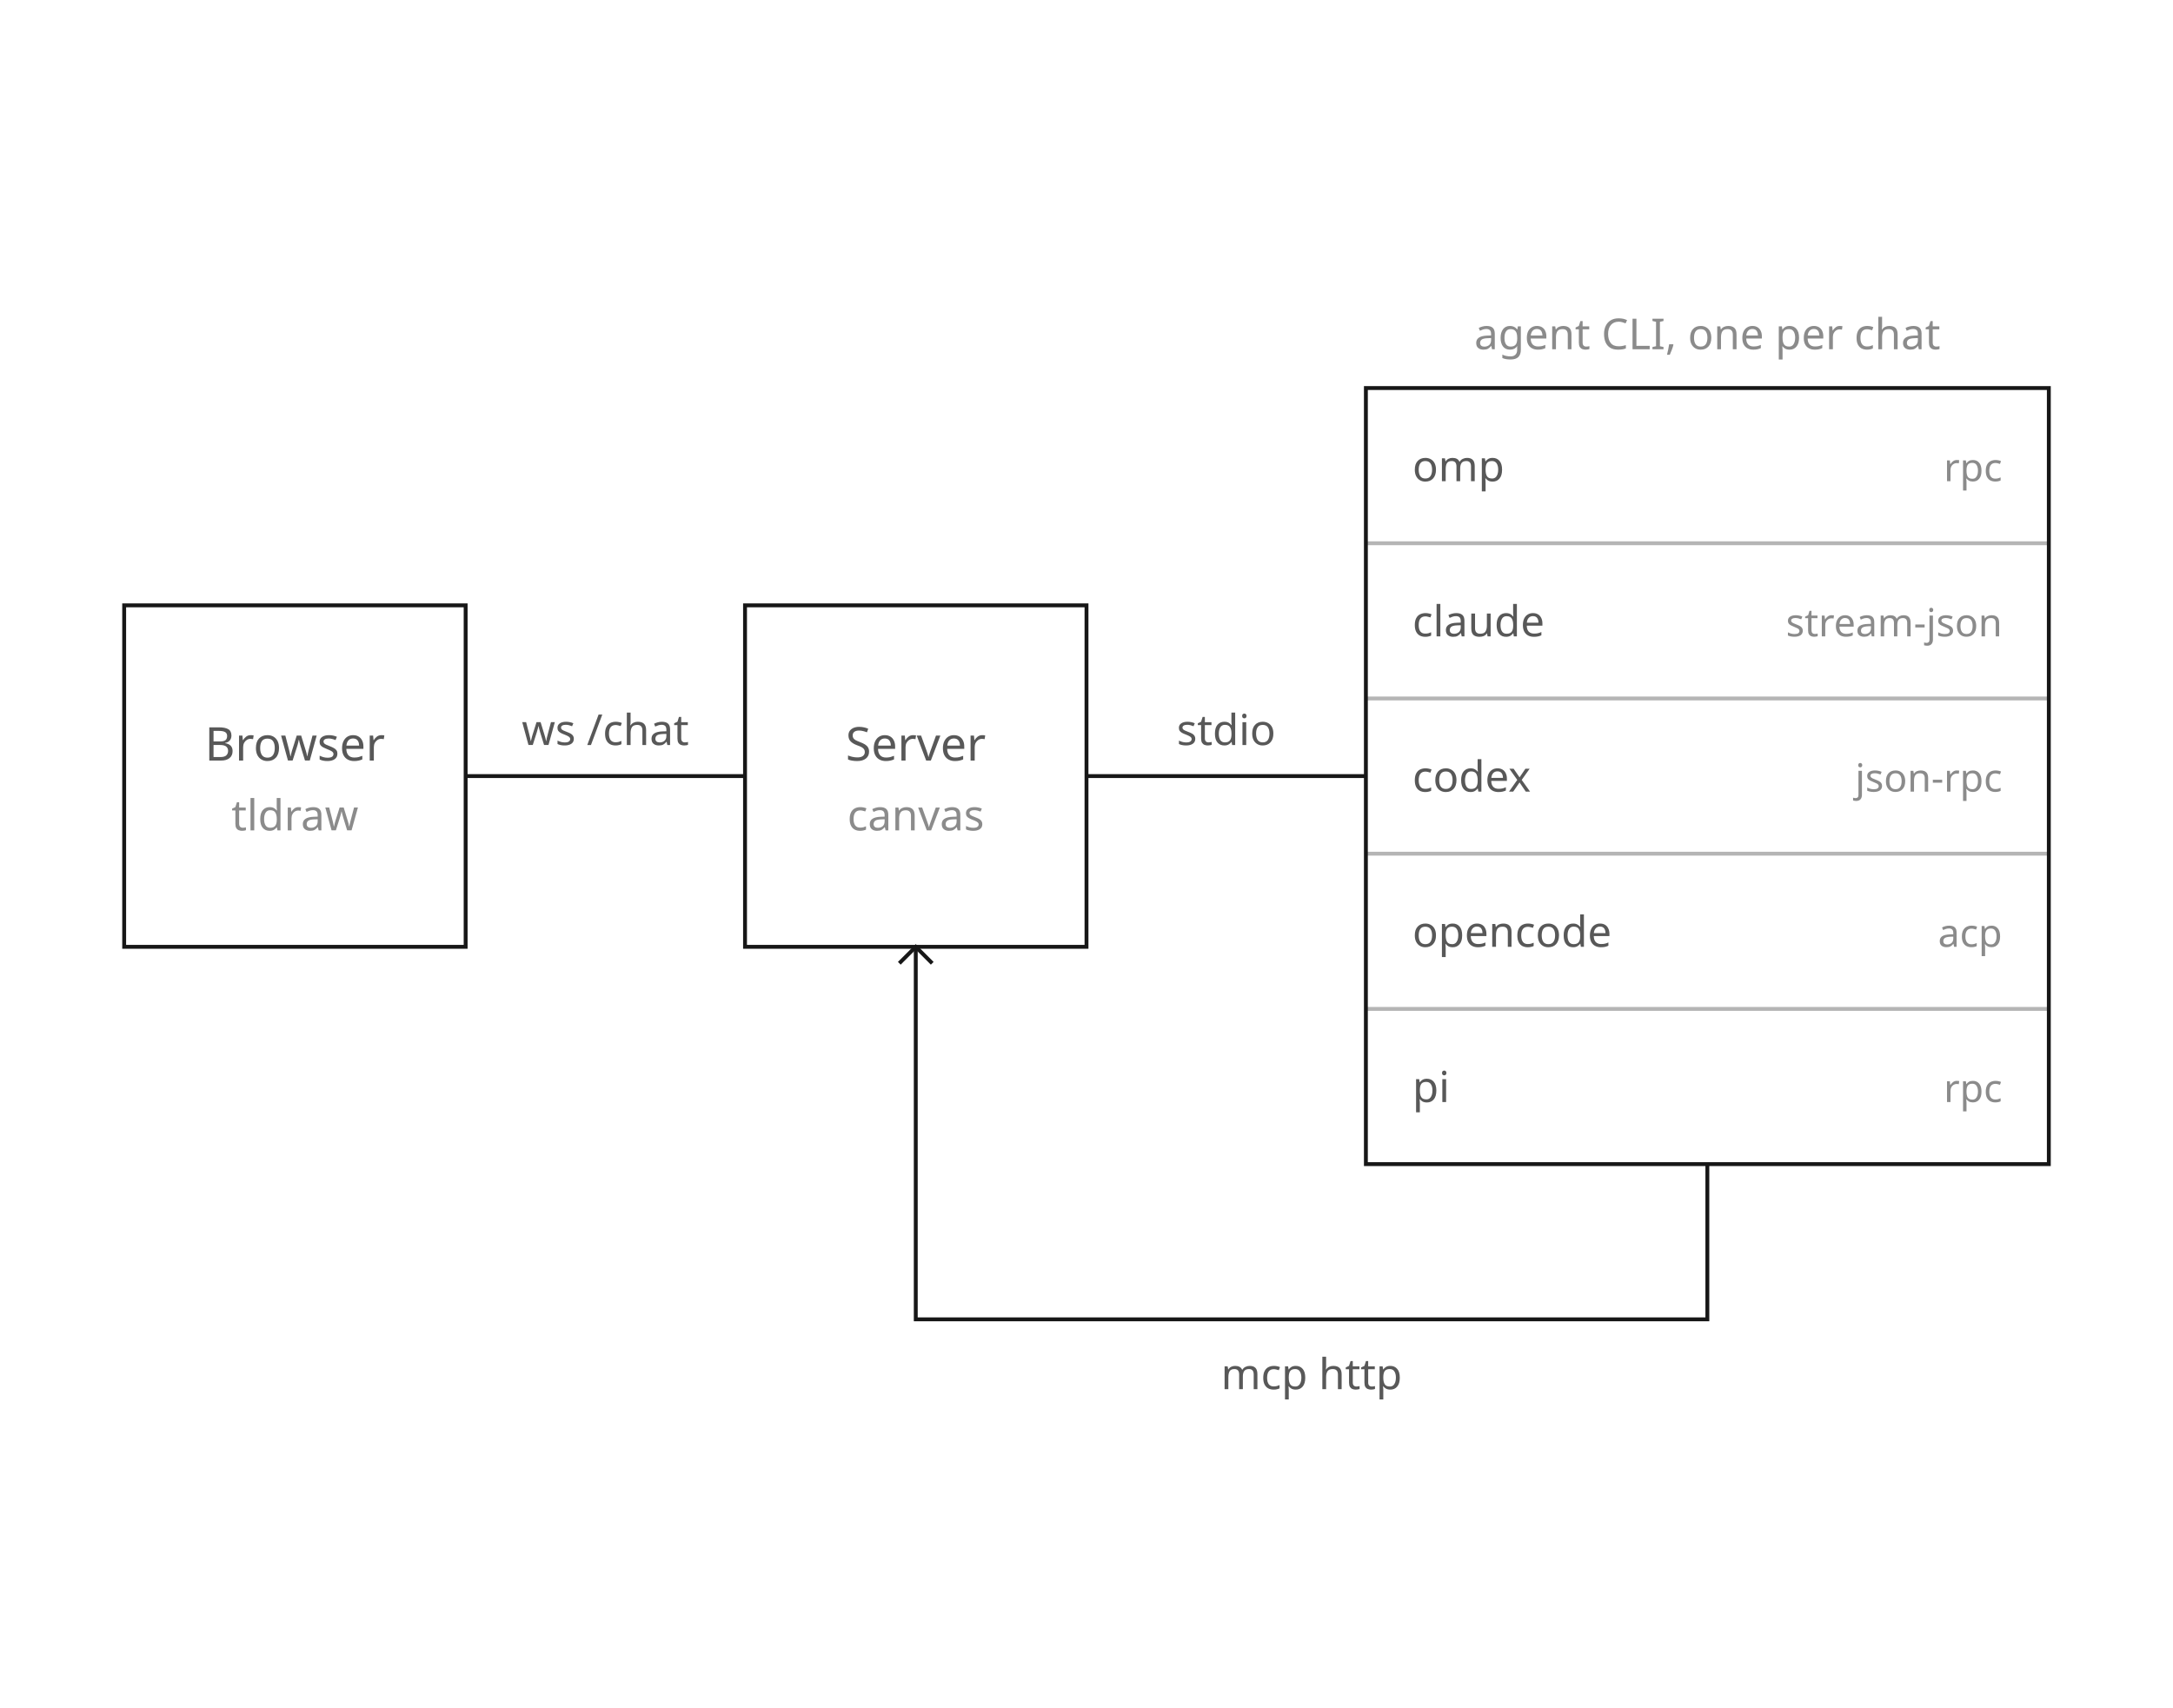
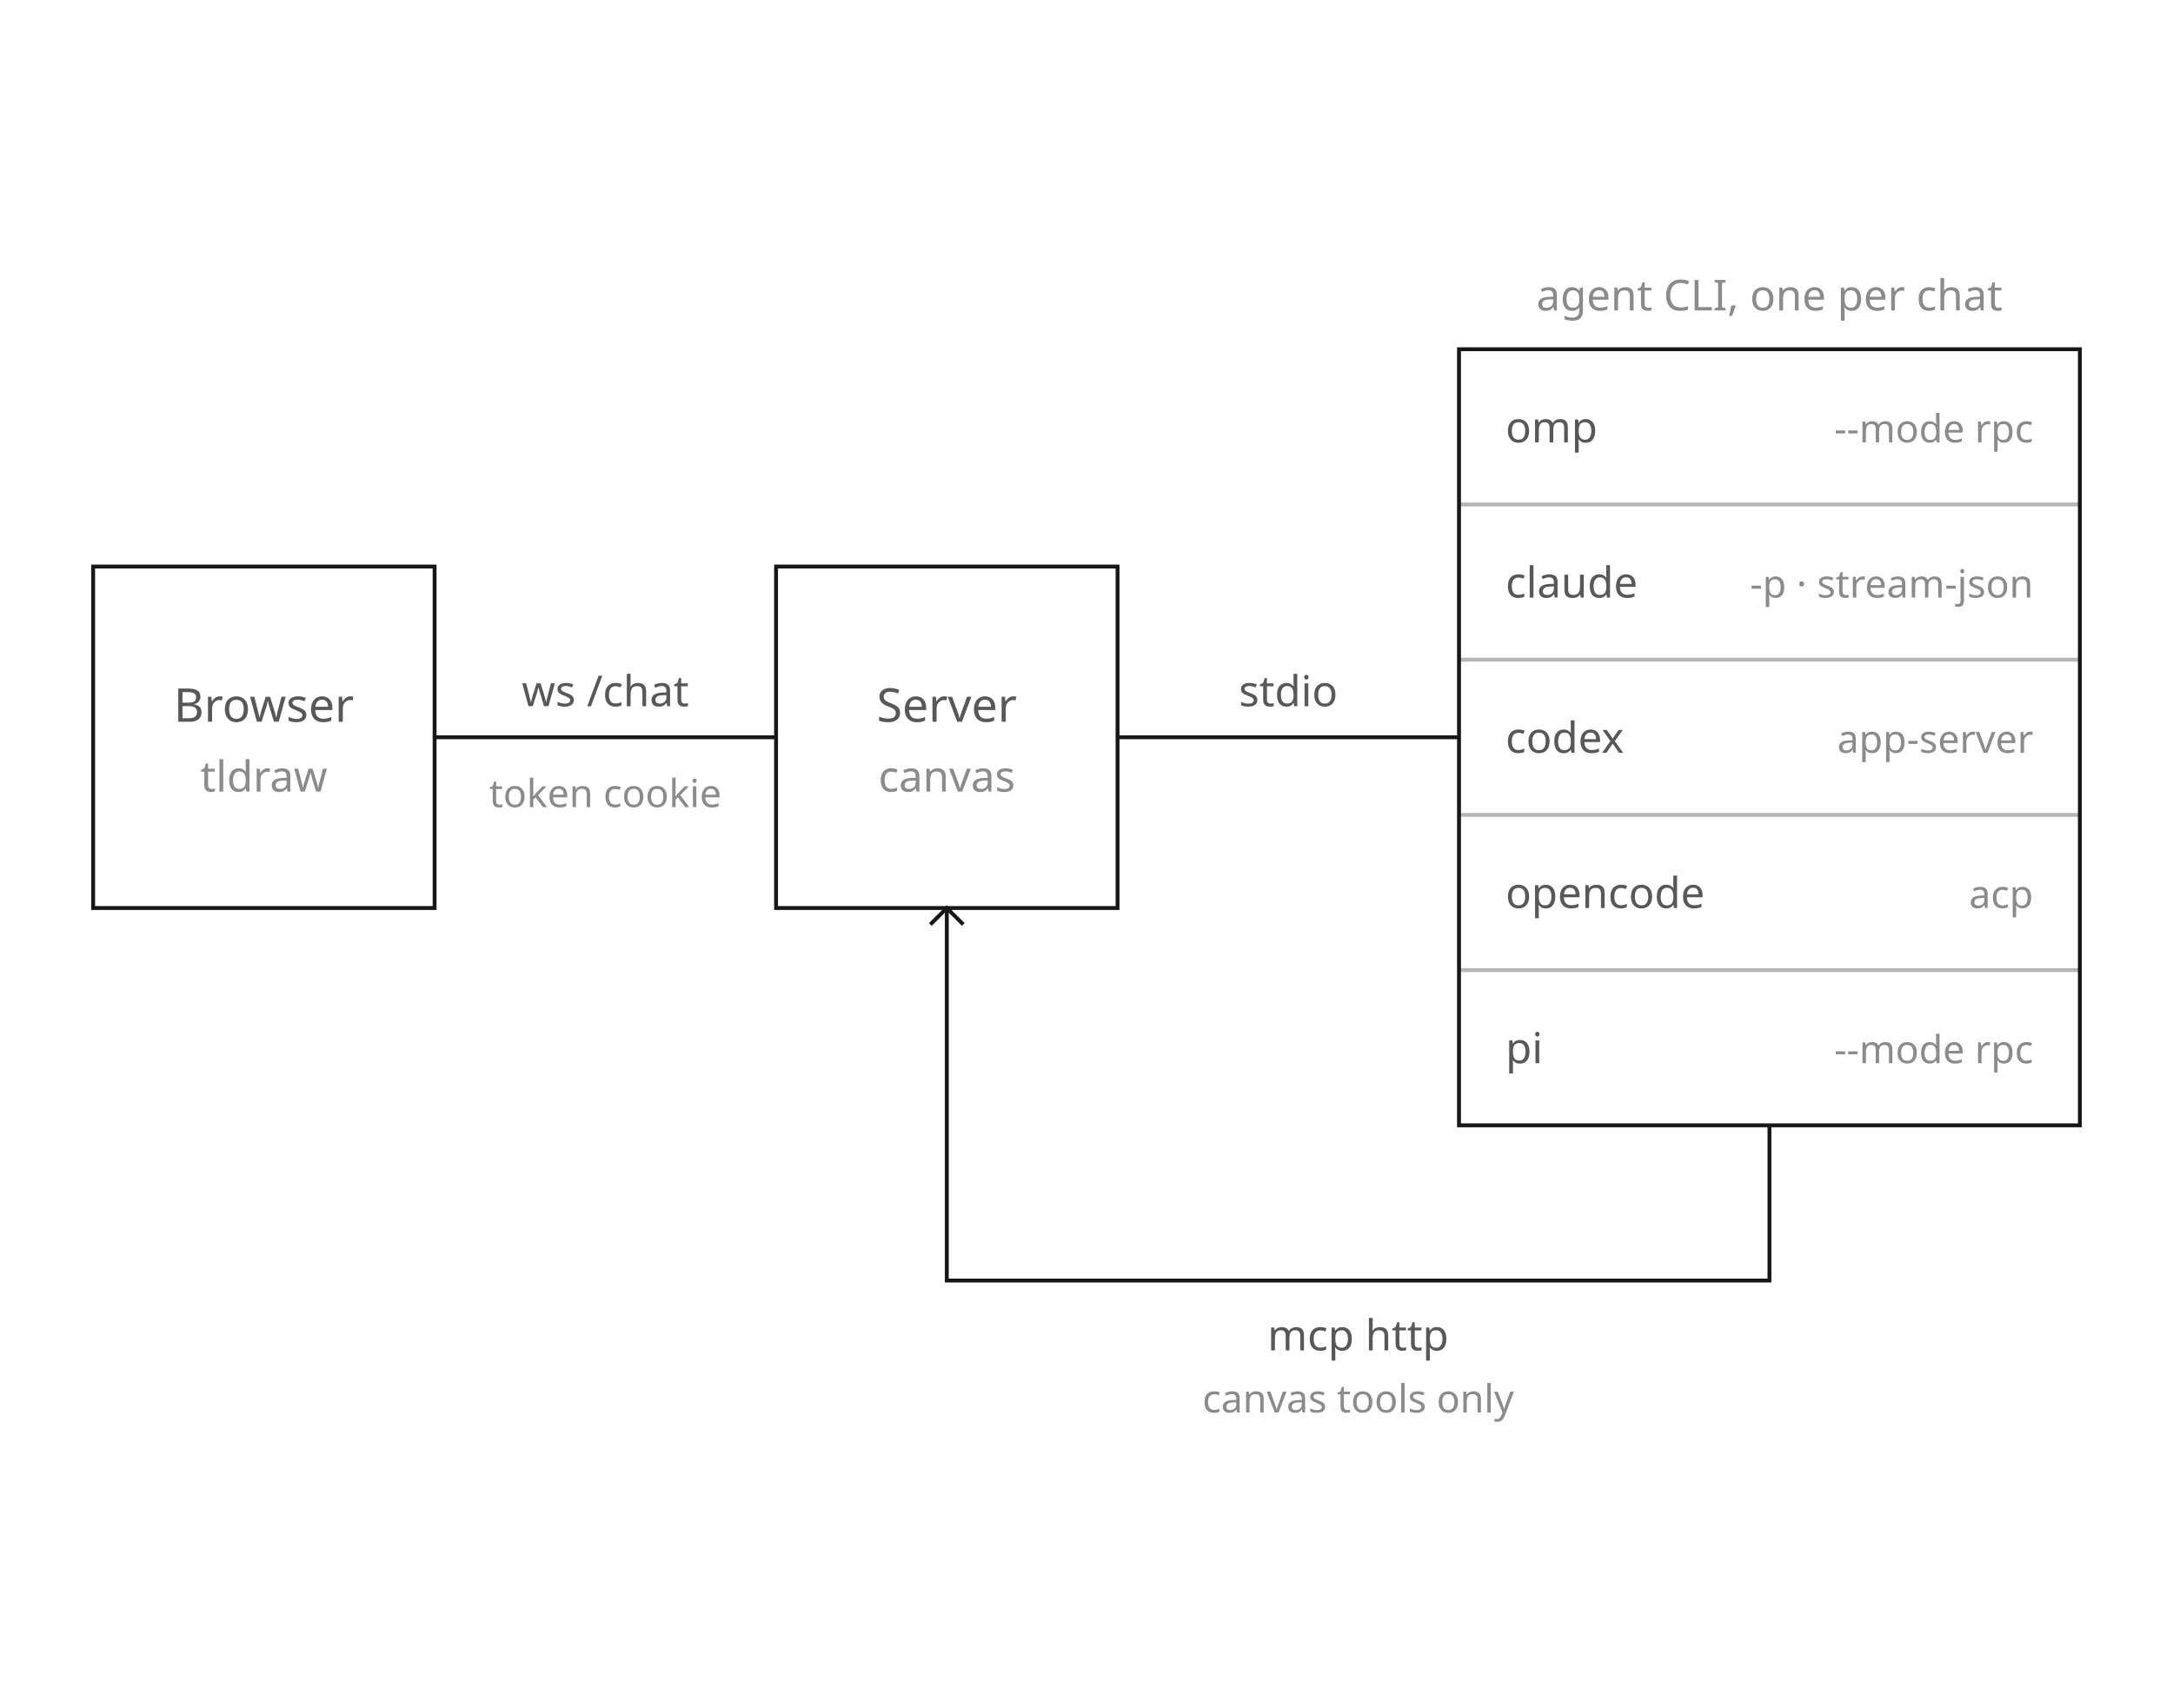
- <svg xmlns="http://www.w3.org/2000/svg" viewBox="0 0 560 440" width="560" height="440" fill="none" stroke="currentColor" stroke-width="1" role="img" aria-labelledby="chat-title chat-desc" font-family="Cal Sans, sans-serif" font-size="11" data-plotter-mode="conceptual">
+ <svg xmlns="http://www.w3.org/2000/svg" viewBox="0 10 560 440" width="560" height="440" fill="none" stroke="currentColor" stroke-width="1" role="img" aria-labelledby="chat-title chat-desc" font-family="Cal Sans, sans-serif" font-size="11" data-plotter-mode="conceptual">
  <style>
    svg { color: #171717; }
    @media (prefers-color-scheme: dark) { svg { color: #ededed; } }
    text { fill: currentColor; font-weight: 400; }
    .a { animation-duration: 2s; animation-iteration-count: infinite; animation-timing-function: linear; }
    .dot { fill: currentColor; stroke: none; opacity: 0; }
    .c1 { fill-opacity: .5; animation-delay: .05s; }
    .c2 { fill-opacity: .25; animation-delay: .1s; }
    .row { fill: currentColor; fill-opacity: .09; stroke: none; opacity: 0; animation-duration: 10s; animation-iteration-count: infinite; animation-timing-function: linear; }
    .ping { opacity: 0; vector-effect: non-scaling-stroke; transform-box: fill-box; transform-origin: center; }
    .flash { fill: currentColor; fill-opacity: .08; stroke: none; opacity: 0; }
    .ws circle { animation-name: ws; } .stdio circle { animation-name: stdio; } .mcp circle { animation-name: mcp; }
    .p1 { animation-name: p1; } .p2 { animation-name: p2; } .p3 { animation-name: p3; }
    .s1 { animation-name: s1; } .s2 { animation-name: s2; }
    .r0 { animation-name: r0; } .r1 { animation-name: r1; } .r2 { animation-name: r2; } .r3 { animation-name: r3; } .r4 { animation-name: r4; }
+     @keyframes ws { 0% { transform: translate(112px, 200px); opacity: 1; } 25% { transform: translate(200px, 200px); opacity: 1; } 25.1%, 100% { transform: translate(200px, 200px); opacity: 0; } }
+     @keyframes stdio { 0%, 25% { transform: translate(288px, 200px); opacity: 0; } 25.1% { opacity: 1; } 50% { transform: translate(376px, 200px); opacity: 1; } 50.1%, 100% { transform: translate(376px, 200px); opacity: 0; } }
+     @keyframes mcp { 0%, 55% { transform: translate(456px, 300px); opacity: 0; } 55.1% { opacity: 1; } 59.6% { transform: translate(456px, 340px); } 84% { transform: translate(244px, 340px); } 95% { transform: translate(244px, 244px); opacity: 1; } 95.1%, 100% { transform: translate(244px, 244px); opacity: 0; } }
    @keyframes p1 { 0%, 24.9% { opacity: 0; transform: scale(1); } 25% { opacity: .6; transform: scale(1); } 40%, 100% { opacity: 0; transform: scale(4.5); } }
    @keyframes p2 { 0%, 49.9% { opacity: 0; transform: scale(1); } 50% { opacity: .6; transform: scale(1); } 65%, 100% { opacity: 0; transform: scale(4.5); } }
    @keyframes p3 { 0% { opacity: .25; transform: scale(3); } 10%, 94.9% { opacity: 0; transform: scale(4.5); } 95% { opacity: .6; transform: scale(1); } 100% { opacity: .25; transform: scale(3); } }
    @keyframes s1 { 0%, 24.9% { opacity: 0; } 27% { opacity: 1; } 42%, 100% { opacity: 0; } }
    @keyframes s2 { 0% { opacity: .7; } 12%, 94.9% { opacity: 0; } 97% { opacity: 1; } 100% { opacity: .7; } }
-     @keyframes ws { 0% { transform: translate(120px, 200px); opacity: 1; } 25% { transform: translate(192px, 200px); opacity: 1; } 25.1%, 100% { transform: translate(192px, 200px); opacity: 0; } }
-     @keyframes stdio { 0%, 25% { transform: translate(280px, 200px); opacity: 0; } 25.1% { opacity: 1; } 50% { transform: translate(352px, 200px); opacity: 1; } 50.1%, 100% { transform: translate(352px, 200px); opacity: 0; } }
-     @keyframes mcp { 0%, 55% { transform: translate(440px, 300px); opacity: 0; } 55.1% { opacity: 1; } 59.8% { transform: translate(440px, 340px); } 85.5% { transform: translate(236px, 340px); } 95% { transform: translate(236px, 244px); opacity: 1; } 95.1%, 100% { transform: translate(236px, 244px); opacity: 0; } }
    @keyframes r0 { 0%, 8.7% { opacity: 0; } 9%, 17% { opacity: 1; } 17.3%, 100% { opacity: 0; } }
    @keyframes r1 { 0%, 28.7% { opacity: 0; } 29%, 37% { opacity: 1; } 37.3%, 100% { opacity: 0; } }
    @keyframes r2 { 0%, 48.7% { opacity: 0; } 49%, 57% { opacity: 1; } 57.3%, 100% { opacity: 0; } }
    @keyframes r3 { 0%, 68.7% { opacity: 0; } 69%, 77% { opacity: 1; } 77.3%, 100% { opacity: 0; } }
    @keyframes r4 { 0%, 88.7% { opacity: 0; } 89%, 97% { opacity: 1; } 97.3%, 100% { opacity: 0; } }
    @media (prefers-reduced-motion: reduce) { .a, .row { animation: none !important; } }
  </style>
-   <rect x="32" y="156" width="88" height="88" />
-   <rect x="192" y="156" width="88" height="88" />
-   <rect x="352" y="100" width="176" height="200" />
-   <path d="M352 140H528M352 180H528M352 220H528M352 260H528" stroke-opacity=".32" />
-   <path d="M120 200H192" />
-   <path d="M280 200H352" />
-   <path d="M440 300V340H236V244" />
-   <path d="M231.757 248.243L236 244L240.243 248.243" />
-   <rect class="flash a s1" x="192" y="156" width="88" height="88" />
-   <rect class="flash a s2" x="192" y="156" width="88" height="88" />
+   <rect x="24" y="156" width="88" height="88" />
+   <rect x="200" y="156" width="88" height="88" />
+   <rect x="376" y="100" width="160" height="200" />
+   <path d="M376 140H536M376 180H536M376 220H536M376 260H536" stroke-opacity=".32" />
+   <path d="M112 200H200" />
+   <path d="M288 200H376" />
+   <path d="M456 300V340H244V244" />
+   <path d="M239.757 248.243L244 244L248.243 248.243" />
+   <rect class="flash a s1" x="200" y="156" width="88" height="88" />
+   <rect class="flash a s2" x="200" y="156" width="88" height="88" />
  <g>
-     <rect class="row r0" x="352" y="100" width="176" height="40" />
-     <rect class="row r1" x="352" y="140" width="176" height="40" />
-     <rect class="row r2" x="352" y="180" width="176" height="40" />
-     <rect class="row r3" x="352" y="220" width="176" height="40" />
-     <rect class="row r4" x="352" y="260" width="176" height="40" />
+     <rect class="row r0" x="376" y="100" width="160" height="40" />
+     <rect class="row r1" x="376" y="140" width="160" height="40" />
+     <rect class="row r2" x="376" y="180" width="160" height="40" />
+     <rect class="row r3" x="376" y="220" width="160" height="40" />
+     <rect class="row r4" x="376" y="260" width="160" height="40" />
  </g>
-   <text stroke="none" opacity=".72" x="76" y="196" text-anchor="middle" font-size="12">Browser</text>
-   <text stroke="none" opacity=".5" x="76" y="214" text-anchor="middle">tldraw</text>
-   <text stroke="none" opacity=".72" x="236" y="196" text-anchor="middle" font-size="12">Server</text>
-   <text stroke="none" opacity=".5" x="236" y="214" text-anchor="middle">canvas</text>
+   <text stroke="none" opacity=".72" x="68" y="196" text-anchor="middle" font-size="12">Browser</text>
+   <text stroke="none" opacity=".5" x="68" y="214" text-anchor="middle">tldraw</text>
+   <text stroke="none" opacity=".72" x="244" y="196" text-anchor="middle" font-size="12">Server</text>
+   <text stroke="none" opacity=".5" x="244" y="214" text-anchor="middle">canvas</text>
  <text stroke="none" opacity=".72" x="156" y="192" text-anchor="middle">ws /chat</text>
-   <text stroke="none" opacity=".72" x="316" y="192" text-anchor="middle">stdio</text>
-   <text stroke="none" opacity=".72" x="338" y="358" text-anchor="middle">mcp http</text>
-   <text stroke="none" opacity=".5" x="440" y="90" text-anchor="middle">agent CLI, one per chat</text>
-   <text stroke="none" opacity=".72" x="364" y="124">omp</text>
-   <text stroke="none" opacity=".5" x="516" y="124" text-anchor="end" font-size="10">rpc</text>
-   <text stroke="none" opacity=".72" x="364" y="164">claude</text>
-   <text stroke="none" opacity=".5" x="516" y="164" text-anchor="end" font-size="10">stream-json</text>
-   <text stroke="none" opacity=".72" x="364" y="204">codex</text>
-   <text stroke="none" opacity=".5" x="516" y="204" text-anchor="end" font-size="10">json-rpc</text>
-   <text stroke="none" opacity=".72" x="364" y="244">opencode</text>
-   <text stroke="none" opacity=".5" x="516" y="244" text-anchor="end" font-size="10">acp</text>
-   <text stroke="none" opacity=".72" x="364" y="284">pi</text>
-   <text stroke="none" opacity=".5" x="516" y="284" text-anchor="end" font-size="10">rpc</text>
-   <circle class="ping a p1" cx="192" cy="200" r="4" />
-   <circle class="ping a p2" cx="352" cy="200" r="4" />
-   <circle class="ping a p3" cx="236" cy="244" r="4" />
+   <text stroke="none" opacity=".5" x="156" y="218" text-anchor="middle" font-size="10">token cookie</text>
+   <text stroke="none" opacity=".72" x="332" y="192" text-anchor="middle">stdio</text>
+   <text stroke="none" opacity=".72" x="350" y="358" text-anchor="middle">mcp http</text>
+   <text stroke="none" opacity=".5" x="350" y="374" text-anchor="middle" font-size="10">canvas tools only</text>
+   <text stroke="none" opacity=".5" x="456" y="90" text-anchor="middle">agent CLI, one per chat</text>
+   <text stroke="none" opacity=".72" x="388" y="124">omp</text>
+   <text stroke="none" opacity=".5" x="524" y="124" text-anchor="end" font-size="10">--mode rpc</text>
+   <text stroke="none" opacity=".72" x="388" y="164">claude</text>
+   <text stroke="none" opacity=".5" x="524" y="164" text-anchor="end" font-size="10">-p · stream-json</text>
+   <text stroke="none" opacity=".72" x="388" y="204">codex</text>
+   <text stroke="none" opacity=".5" x="524" y="204" text-anchor="end" font-size="10">app-server</text>
+   <text stroke="none" opacity=".72" x="388" y="244">opencode</text>
+   <text stroke="none" opacity=".5" x="524" y="244" text-anchor="end" font-size="10">acp</text>
+   <text stroke="none" opacity=".72" x="388" y="284">pi</text>
+   <text stroke="none" opacity=".5" x="524" y="284" text-anchor="end" font-size="10">--mode rpc</text>
+   <circle class="ping a p1" cx="200" cy="200" r="4" />
+   <circle class="ping a p2" cx="376" cy="200" r="4" />
+   <circle class="ping a p3" cx="244" cy="244" r="4" />
  <g class="ws">
    <circle class="dot a c0" r="3" />
    <circle class="dot a c1" r="2.4" />
    <circle class="dot a c2" r="1.8" />
  </g>
  <g class="stdio">
    <circle class="dot a c0" r="3" />
    <circle class="dot a c1" r="2.4" />
    <circle class="dot a c2" r="1.8" />
  </g>
  <g class="mcp">
    <circle class="dot a c0" r="3" />
    <circle class="dot a c1" r="2.4" />
    <circle class="dot a c2" r="1.8" />
  </g>
</svg>
